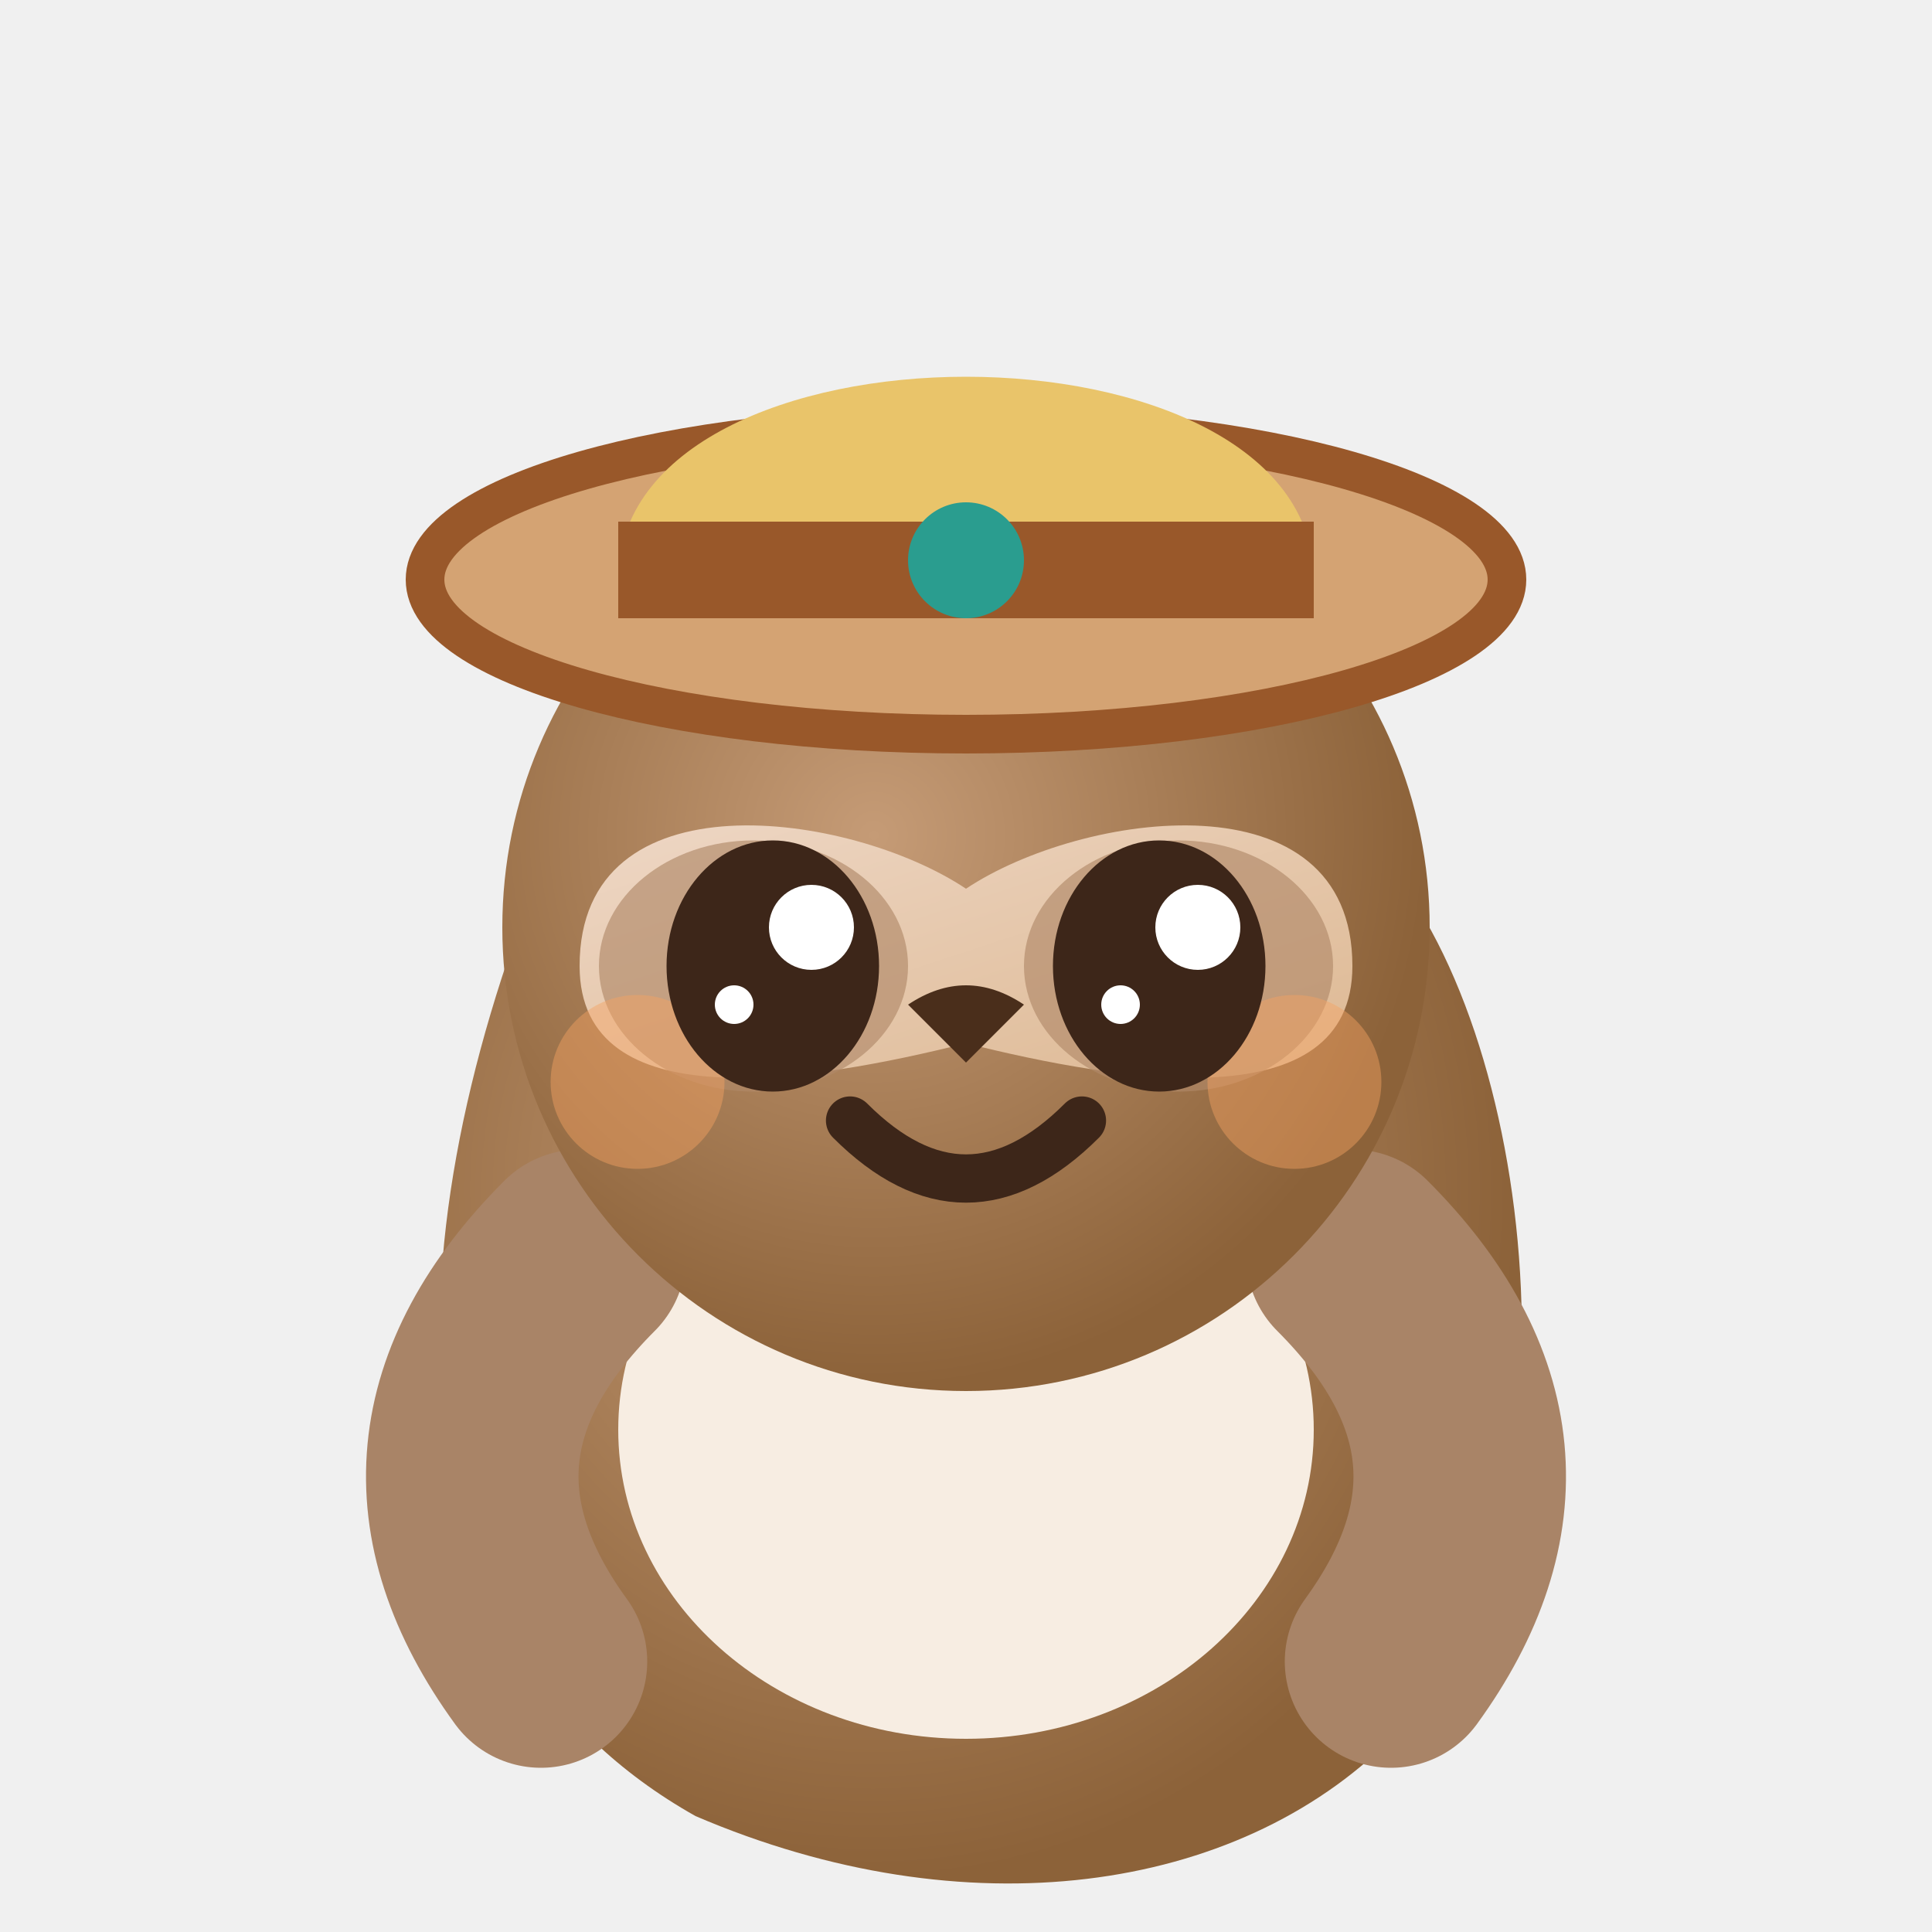
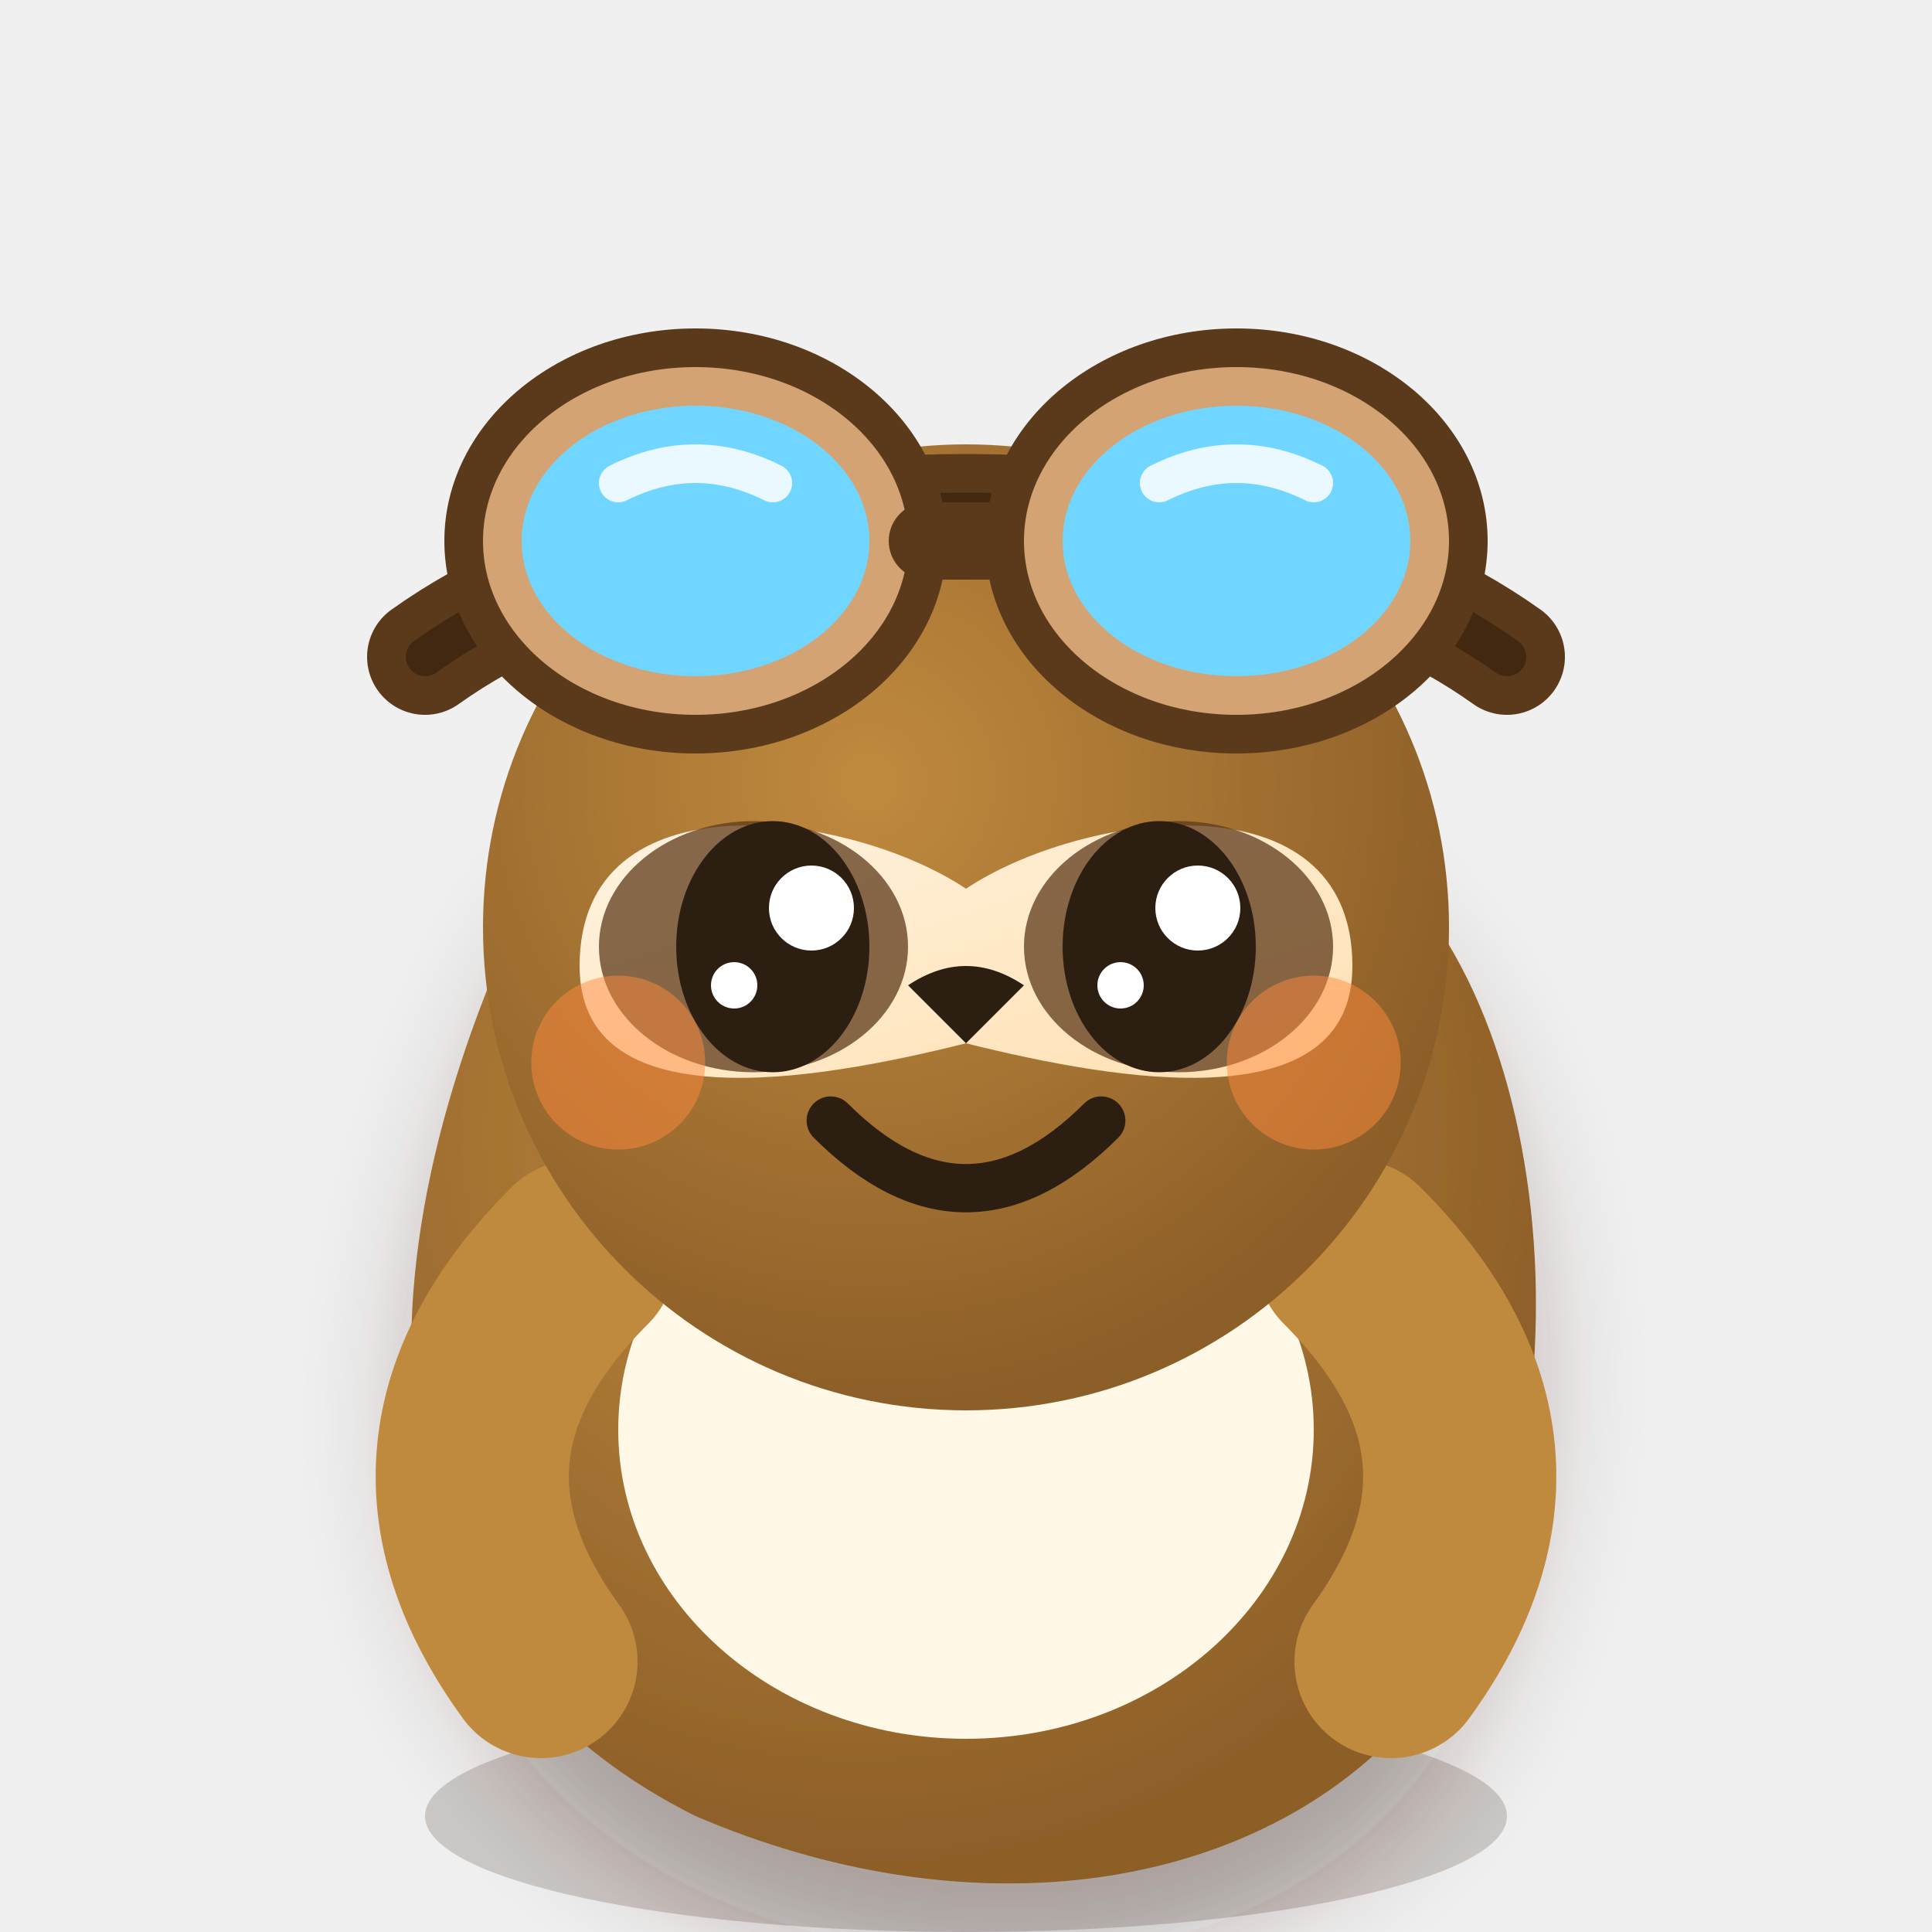
<svg xmlns="http://www.w3.org/2000/svg" viewBox="0 0 100 100" width="512" height="512">
  <defs>
-     <radialGradient id="bodyGrad_explorer_idle" cx="40%" cy="40%" r="60%">
-       <stop offset="0%" stop-color="#C59B76" />
-       <stop offset="100%" stop-color="#8C6239" />
+     <radialGradient id="slothBody_explorer_idle" cx="40%" cy="35%" r="65%">
+       <stop offset="0%" stop-color="#C08A3E" />
+       <stop offset="100%" stop-color="#8C5E28" />
    </radialGradient>
-     <linearGradient id="maskGrad" x1="0%" y1="0%" x2="100%" y2="100%">
-       <stop offset="0%" stop-color="#EED7C5" />
-       <stop offset="100%" stop-color="#DDB892" />
+     <linearGradient id="slothMask" x1="0%" y1="0%" x2="100%" y2="100%">
+       <stop offset="0%" stop-color="#FFF3E0" />
+       <stop offset="100%" stop-color="#FFE0B2" />
    </linearGradient>
+     <filter id="softShadow" x="-10%" y="-10%" width="120%" height="120%">
+       <feDropShadow dx="0" dy="4" stdDeviation="3" flood-color="#3D2619" flood-opacity="0.25" />
+     </filter>
  </defs>
-   <path d="M 28 45 C 20 65, 20 85, 36 94 C 50 100, 64 98, 72 90 C 82 80, 80 55, 72 45 C 65 35, 35 35, 28 45 Z" fill="url(#bodyGrad_explorer_idle)" />
-   <ellipse cx="50" cy="74" rx="18" ry="16" fill="#F7EDE2" />
-   <path d="M 30 65 Q 20 75 28 86" stroke="#A98467" stroke-width="11" stroke-linecap="round" fill="none" />
-   <path d="M 70 65 Q 80 75 72 86" stroke="#A98467" stroke-width="11" stroke-linecap="round" fill="none" />
-   <circle cx="50" cy="48" r="24" fill="url(#bodyGrad_explorer_idle)" />
-   <path d="M 30 50 C 30 40, 44 42, 50 46 C 56 42, 70 40, 70 50 C 70 58, 58 56, 50 54 C 42 56, 30 58, 30 50 Z" fill="url(#maskGrad)" />
-   <ellipse cx="39" cy="50" rx="8" ry="6.5" fill="#B08968" opacity="0.65" />
-   <ellipse cx="61" cy="50" rx="8" ry="6.5" fill="#B08968" opacity="0.65" />
-   <circle cx="33" cy="56" r="4.5" fill="#F4A261" opacity="0.45" />
-   <circle cx="67" cy="56" r="4.5" fill="#F4A261" opacity="0.45" />
-   <path d="M 47 52 Q 50 50 53 52 L 50 55 Z" fill="#4A2E1B" />
-   <ellipse cx="40" cy="50" rx="5.5" ry="6.5" fill="#3D2619" />
-   <circle cx="42" cy="48" r="2.2" fill="#FFFFFF" />
-   <circle cx="38" cy="52" r="1" fill="#FFFFFF" />
-   <ellipse cx="60" cy="50" rx="5.5" ry="6.5" fill="#3D2619" />
-   <circle cx="62" cy="48" r="2.2" fill="#FFFFFF" />
-   <circle cx="58" cy="52" r="1" fill="#FFFFFF" />
-   <path d="M 44 58 Q 50 64 56 58" stroke="#3D2619" stroke-width="2.5" stroke-linecap="round" fill="none" />
-   <ellipse cx="50" cy="30" rx="28" ry="8" fill="#D4A373" stroke="#99582A" stroke-width="2" />
-   <path d="M 32 30 C 32 16, 68 16, 68 30 Z" fill="#E9C46A" />
-   <rect x="32" y="27" width="36" height="5" fill="#99582A" />
-   <circle cx="50" cy="29" r="3" fill="#2A9D8F" />
+   <ellipse cx="50" cy="94" rx="28" ry="6" fill="#3D2619" opacity="0.2" />
+   <path d="M 28 45 C 18 65, 18 85, 36 94 C 50 100, 64 98, 72 90 C 82 80, 82 55, 72 45 C 65 35, 35 35, 28 45 Z" fill="url(#slothBody_explorer_idle)" filter="url(#softShadow)" />
+   <ellipse cx="50" cy="74" rx="18" ry="16" fill="#FFF8E7" />
+   <path d="M 30 65 Q 20 75 28 86" stroke="#C08A3E" stroke-width="10" stroke-linecap="round" fill="none" />
+   <path d="M 70 65 Q 80 75 72 86" stroke="#C08A3E" stroke-width="10" stroke-linecap="round" fill="none" />
+   <circle cx="50" cy="48" r="25" fill="url(#slothBody_explorer_idle)" />
+   <path d="M 30 50 C 30 40, 44 42, 50 46 C 56 42, 70 40, 70 50 C 70 58, 58 56, 50 54 C 42 56, 30 58, 30 50 Z" fill="url(#slothMask)" />
+   <ellipse cx="39" cy="49" rx="8" ry="6.5" fill="#5D3A1A" opacity="0.75" />
+   <ellipse cx="61" cy="49" rx="8" ry="6.5" fill="#5D3A1A" opacity="0.75" />
+   <circle cx="32" cy="55" r="4.5" fill="#FF8A3D" opacity="0.5" />
+   <circle cx="68" cy="55" r="4.5" fill="#FF8A3D" opacity="0.5" />
+   <path d="M 47 51 Q 50 49 53 51 L 50 54 Z" fill="#2D1E12" />
+   <ellipse cx="40" cy="49" rx="5" ry="6.5" fill="#2D1E12" />
+   <circle cx="42" cy="47" r="2.2" fill="#FFFFFF" />
+   <circle cx="38" cy="51" r="1.2" fill="#FFFFFF" />
+   <ellipse cx="60" cy="49" rx="5" ry="6.5" fill="#2D1E12" />
+   <circle cx="62" cy="47" r="2.2" fill="#FFFFFF" />
+   <circle cx="58" cy="51" r="1.2" fill="#FFFFFF" />
+   <path d="M 43 58 Q 50 65 57 58" stroke="#2D1E12" stroke-width="2.5" stroke-linecap="round" fill="none" />
+   <path d="M 22 34 C 36 24, 64 24, 78 34" stroke="#5A3A1A" stroke-width="6" stroke-linecap="round" fill="none" />
+   <path d="M 22 34 C 36 24, 64 24, 78 34" stroke="#422810" stroke-width="2" stroke-linecap="round" fill="none" />
+   <ellipse cx="36" cy="28" rx="12" ry="10" fill="#D4A373" stroke="#5A3A1A" stroke-width="2" />
+   <ellipse cx="36" cy="28" rx="9" ry="7" fill="#70D6FF" />
+   <path d="M 32 25 Q 36 23 40 25" stroke="#FFFFFF" stroke-width="2" stroke-linecap="round" fill="none" opacity="0.85" />
+   <rect x="46" y="26" width="8" height="4" rx="2" fill="#5A3A1A" />
+   <ellipse cx="64" cy="28" rx="12" ry="10" fill="#D4A373" stroke="#5A3A1A" stroke-width="2" />
+   <ellipse cx="64" cy="28" rx="9" ry="7" fill="#70D6FF" />
+   <path d="M 60 25 Q 64 23 68 25" stroke="#FFFFFF" stroke-width="2" stroke-linecap="round" fill="none" opacity="0.85" />
</svg>
